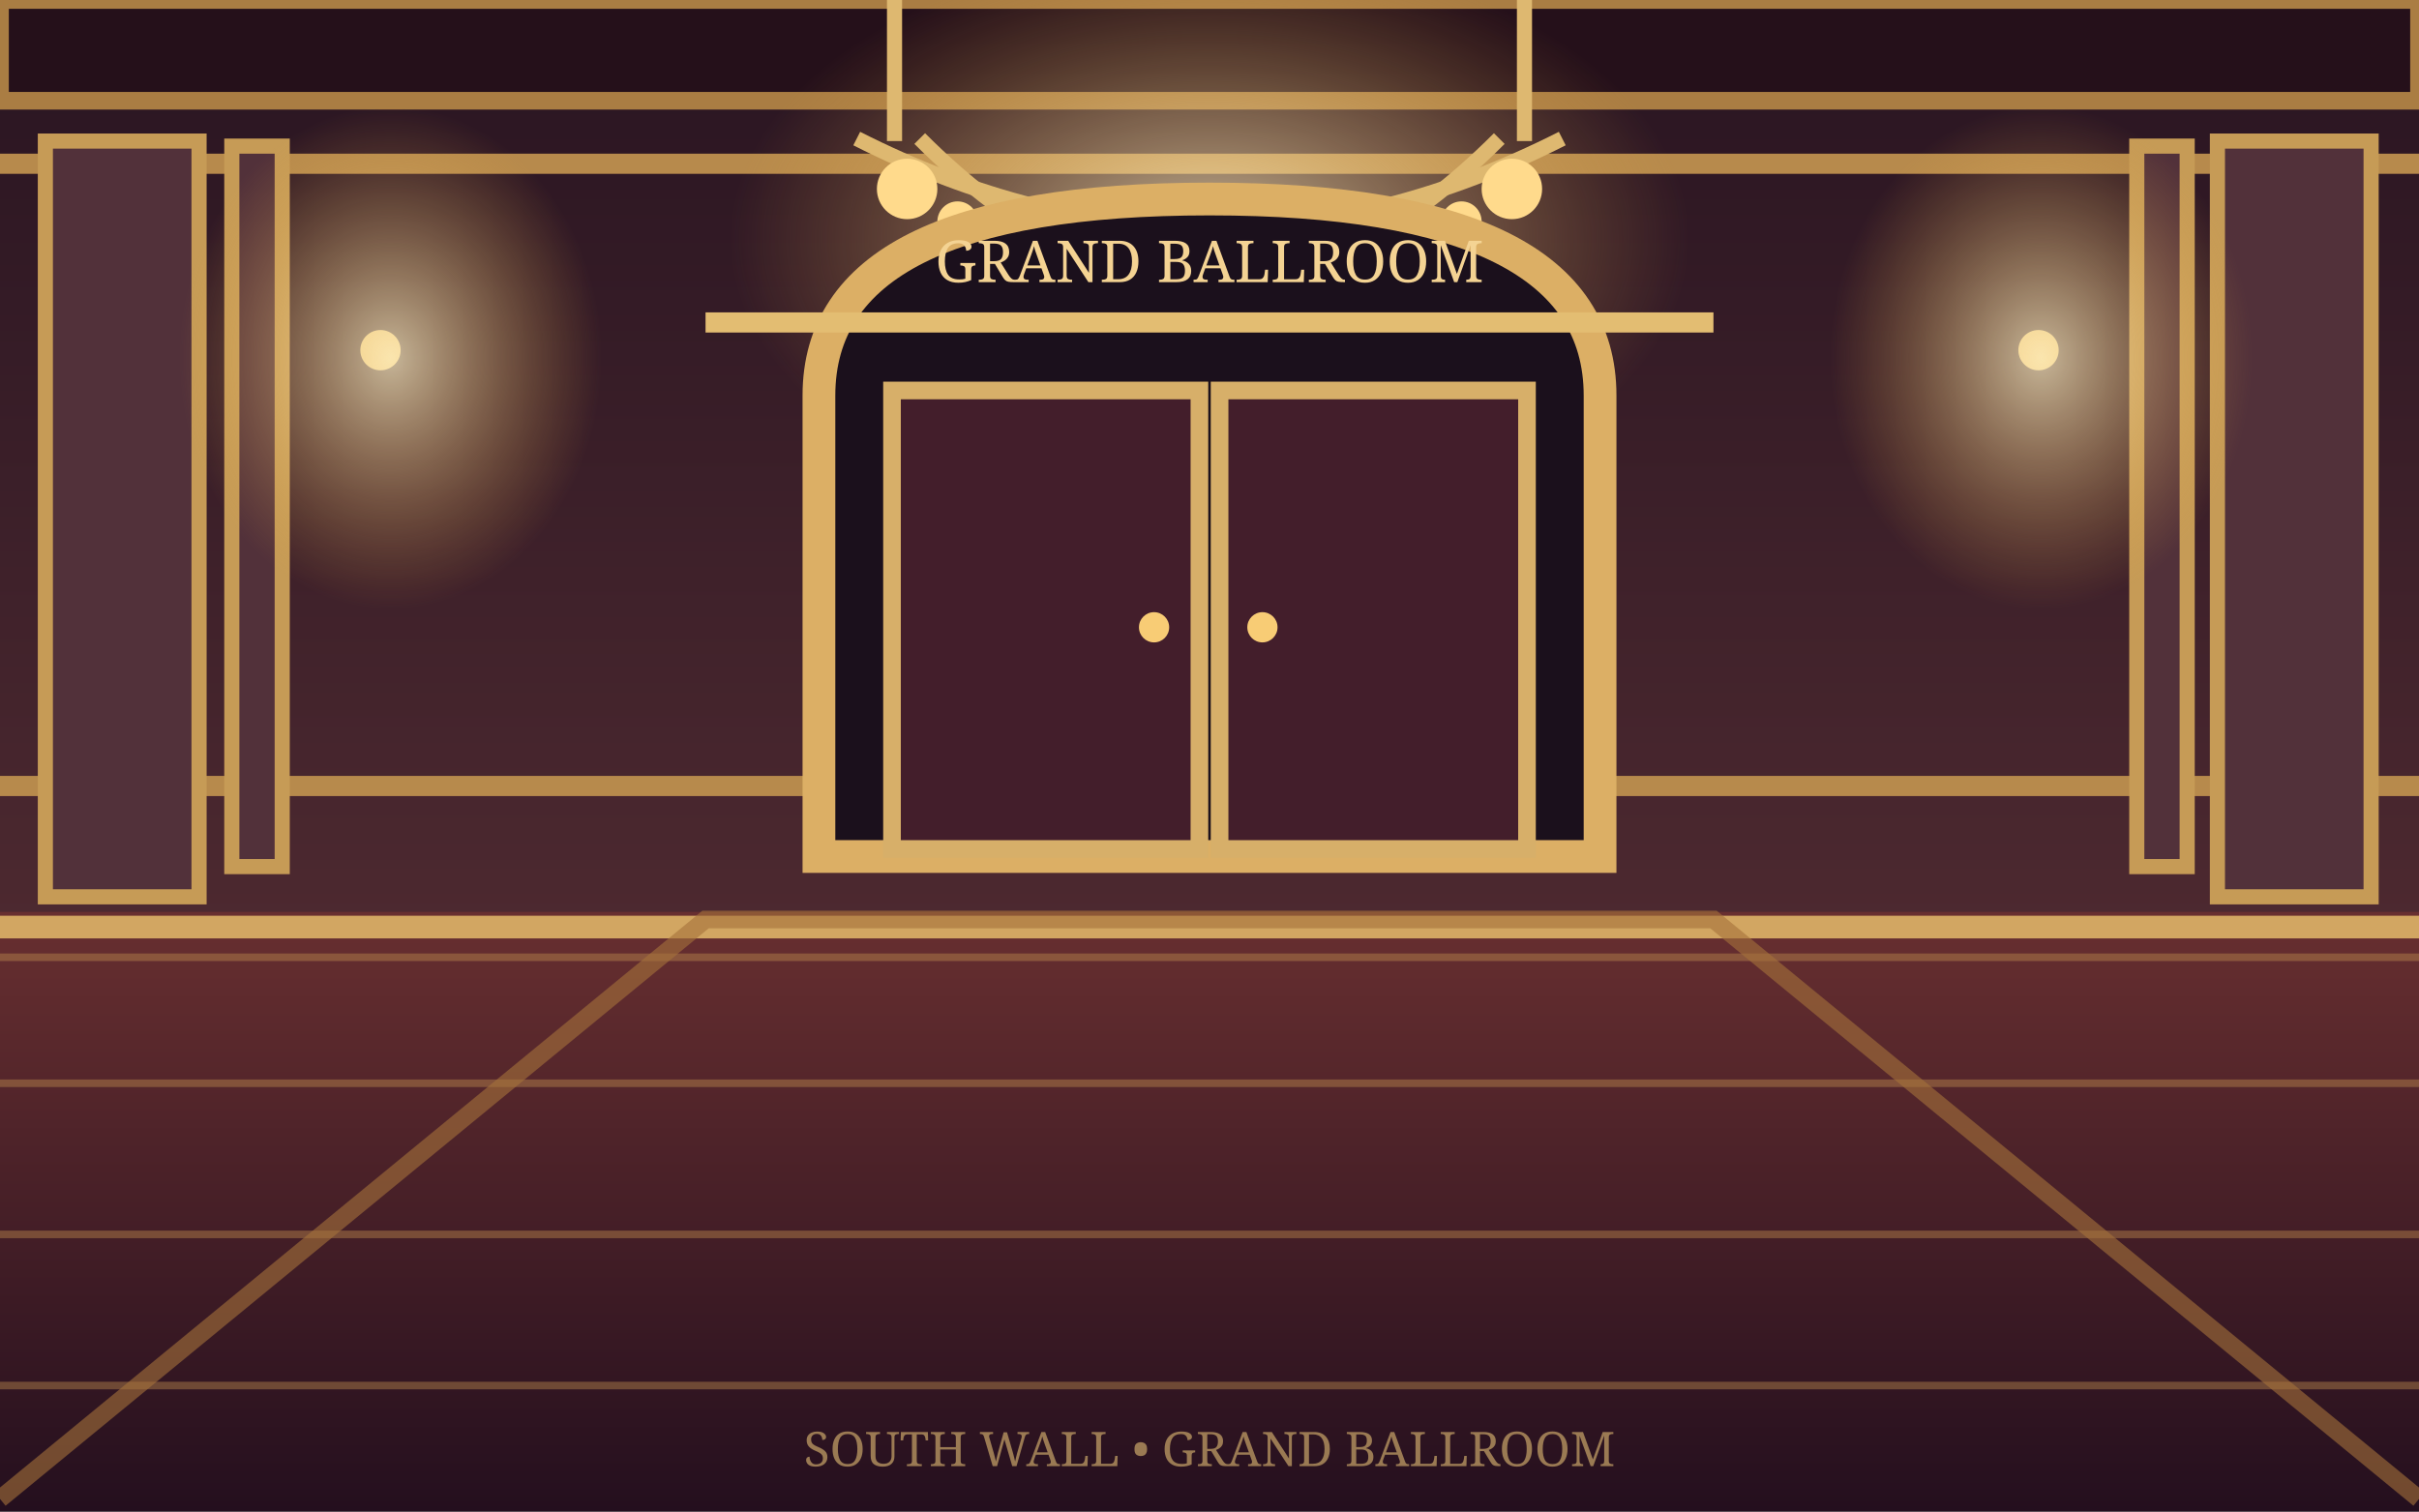
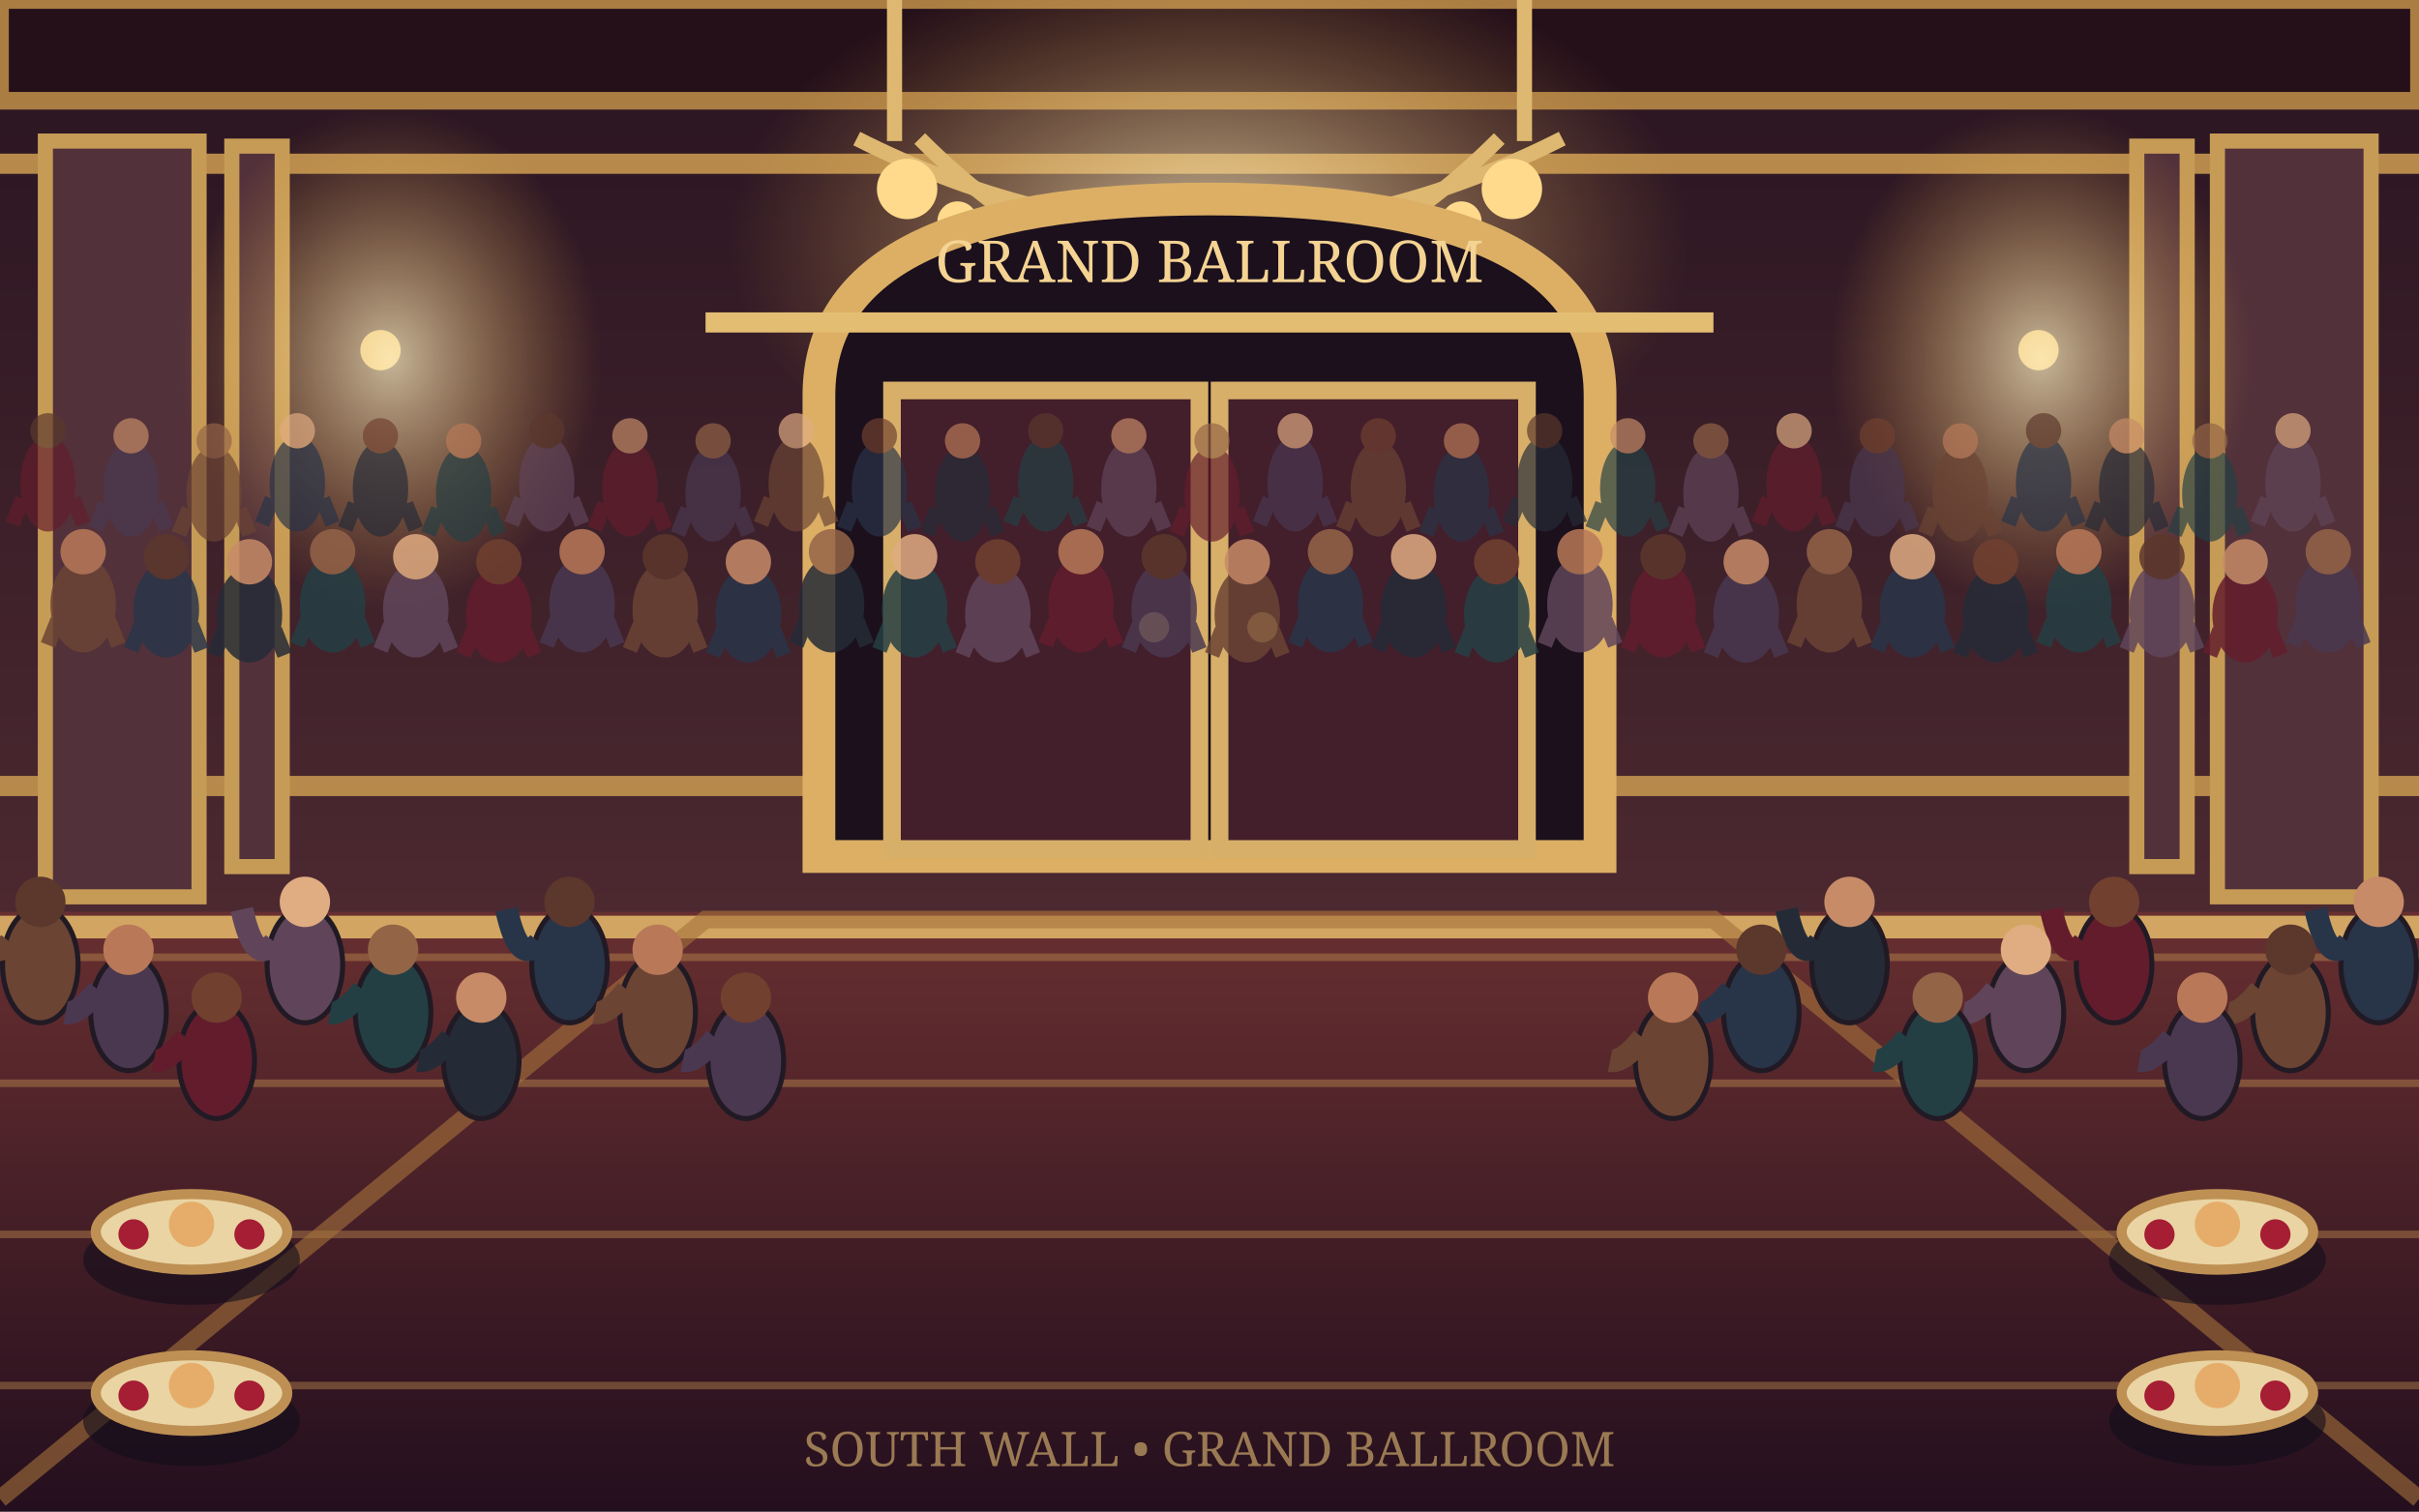
<svg xmlns="http://www.w3.org/2000/svg" width="960" height="600" viewBox="0 0 960 600">
  <defs>
    <linearGradient id="wall" x2="0" y2="1">
      <stop stop-color="#281421" />
      <stop offset=".7" stop-color="#522c32" />
      <stop offset="1" stop-color="#2d1924" />
    </linearGradient>
    <radialGradient id="light">
      <stop stop-color="#fff2c5" stop-opacity=".72" />
      <stop offset="1" stop-color="#e0a13c" stop-opacity="0" />
    </radialGradient>
    <linearGradient id="carpet" x2="0" y2="1">
      <stop stop-color="#682f30" />
      <stop offset="1" stop-color="#240f1e" />
    </linearGradient>
  </defs>
  <rect width="960" height="600" fill="url(#wall)" />
  <path d="M0 362H960V600H0Z" fill="url(#carpet)" />
  <path d="M0 380H960M0 430H960M0 490H960M0 550H960" stroke="#bb874c" stroke-width="3" opacity=".45" />
  <path d="M0 0H960V40H0Z" fill="#25101a" stroke="#aa7d43" stroke-width="7" />
  <path d="M0 65H960M0 312H960" stroke="#b78a4c" stroke-width="8" />
  <g fill="#52313a" stroke="#c69b56" stroke-width="6">
    <rect x="18" y="56" width="61" height="300" />
    <rect x="880" y="56" width="61" height="300" />
    <rect x="92" y="58" width="20" height="286" />
    <rect x="848" y="58" width="20" height="286" />
  </g>
  <g fill="#efc473">
    <circle cx="151" cy="139" r="8" />
    <circle cx="809" cy="139" r="8" />
  </g>
  <g fill="url(#light)">
    <ellipse cx="155" cy="142" rx="84" ry="100" />
    <ellipse cx="810" cy="142" rx="84" ry="100" />
    <ellipse cx="480" cy="95" rx="190" ry="115" />
  </g>
  <g stroke="#deb870" fill="none" stroke-width="6">
    <path d="M355 0V56M605 0V56" />
    <path d="M340 55Q480 126 620 55" />
    <path d="M365 55Q480 170 595 55" />
  </g>
  <g fill="#ffda8c">
    <circle cx="360" cy="75" r="12" />
    <circle cx="380" cy="87.941" r="8" />
    <circle cx="400" cy="100" r="12" />
    <circle cx="420" cy="110.355" r="8" />
    <circle cx="440" cy="118.301" r="12" />
    <circle cx="460" cy="123.296" r="8" />
    <circle cx="480" cy="125" r="12" />
    <circle cx="500" cy="123.296" r="8" />
    <circle cx="520" cy="118.301" r="12" />
    <circle cx="540" cy="110.355" r="8" />
    <circle cx="560" cy="100" r="12" />
    <circle cx="580" cy="87.941" r="8" />
    <circle cx="600" cy="75" r="12" />
  </g>
  <path d="M325 340V157Q325 79 480 79Q635 79 635 157V340Z" fill="#1b101c" stroke="#dcaf65" stroke-width="13" />
  <rect x="354" y="155" width="122" height="182" fill="#431e2b" stroke="#d7af69" stroke-width="7" />
  <rect x="484" y="155" width="122" height="182" fill="#431e2b" stroke="#d7af69" stroke-width="7" />
  <circle cx="458" cy="249" r="6" fill="#f8cc75" />
  <circle cx="501" cy="249" r="6" fill="#f8cc75" />
  <path d="M280 128H680" stroke="#e3bd72" stroke-width="8" />
  <text x="480" y="112" text-anchor="middle" font-family="Georgia" fill="#f4d393" font-size="23">GRAND BALLROOM</text>
  <path d="M0 368H960" stroke="#d2a662" stroke-width="9" />
  <path d="M0 595L280 365H680L960 595" stroke="#a5723a" stroke-width="7" fill="none" opacity=".6" />
  <text x="480" y="582" text-anchor="middle" font-family="Georgia" fill="#deb972" font-size="19" opacity=".62">SOUTH WALL • GRAND BALLROOM</text>
+   <g id="grand-ballroom-crowd">
+     <g opacity="0.68">
+       <ellipse cx="19" cy="192" rx="11" ry="19" fill="#631c2c" />
+       <circle cx="19" cy="171" r="7" fill="#5b372c" />
+       <path d="M9 198l-4 10m24-10l4 10" stroke="#631c2c" stroke-width="6" />
+     </g>
+     <g opacity="0.68">
+       <ellipse cx="52" cy="194" rx="11" ry="19" fill="#4a3850" />
+       <circle cx="52" cy="173" r="7" fill="#c78b67" />
+       <path d="M42 200l-4 10m24-10l4 10" stroke="#4a3850" stroke-width="6" />
+     </g>
+     <g opacity="0.68">
+       <ellipse cx="85" cy="196" rx="11" ry="19" fill="#6b4434" />
+       <circle cx="85" cy="175" r="7" fill="#946447" />
+       <path d="M75 202l-4 10m24-10l4 10" stroke="#6b4434" stroke-width="6" />
+     </g>
+     <g opacity="0.68">
+       <ellipse cx="118" cy="192" rx="11" ry="19" fill="#283448" />
+       <circle cx="118" cy="171" r="7" fill="#e0ac81" />
+       <path d="M108 198l-4 10m24-10l4 10" stroke="#283448" stroke-width="6" />
+     </g>
+     <g opacity="0.68">
+       <ellipse cx="151" cy="194" rx="11" ry="19" fill="#242b37" />
+       <circle cx="151" cy="173" r="7" fill="#71402f" />
+       <path d="M141 200l-4 10m24-10l4 10" stroke="#242b37" stroke-width="6" />
+     </g>
+     <g opacity="0.68">
+       <ellipse cx="184" cy="196" rx="11" ry="19" fill="#233f44" />
+       <circle cx="184" cy="175" r="7" fill="#b97958" />
+       <path d="M174 202l-4 10m24-10l4 10" stroke="#233f44" stroke-width="6" />
+     </g>
+     <g opacity="0.68">
+       <ellipse cx="217" cy="192" rx="11" ry="19" fill="#60455a" />
+       <circle cx="217" cy="171" r="7" fill="#5b372c" />
+       <path d="M207 198l-4 10m24-10l4 10" stroke="#60455a" stroke-width="6" />
+     </g>
+     <g opacity="0.68">
+       <ellipse cx="250" cy="194" rx="11" ry="19" fill="#631c2c" />
+       <circle cx="250" cy="173" r="7" fill="#c78b67" />
+       <path d="M240 200l-4 10m24-10l4 10" stroke="#631c2c" stroke-width="6" />
+     </g>
+     <g opacity="0.68">
+       <ellipse cx="283" cy="196" rx="11" ry="19" fill="#4a3850" />
+       <circle cx="283" cy="175" r="7" fill="#946447" />
+       <path d="M273 202l-4 10m24-10l4 10" stroke="#4a3850" stroke-width="6" />
+     </g>
+     <g opacity="0.68">
+       <ellipse cx="316" cy="192" rx="11" ry="19" fill="#6b4434" />
+       <circle cx="316" cy="171" r="7" fill="#e0ac81" />
+       <path d="M306 198l-4 10m24-10l4 10" stroke="#6b4434" stroke-width="6" />
+     </g>
+     <g opacity="0.68">
+       <ellipse cx="349" cy="194" rx="11" ry="19" fill="#283448" />
+       <circle cx="349" cy="173" r="7" fill="#71402f" />
+       <path d="M339 200l-4 10m24-10l4 10" stroke="#283448" stroke-width="6" />
+     </g>
+     <g opacity="0.68">
+       <ellipse cx="382" cy="196" rx="11" ry="19" fill="#242b37" />
+       <circle cx="382" cy="175" r="7" fill="#b97958" />
+       <path d="M372 202l-4 10m24-10l4 10" stroke="#242b37" stroke-width="6" />
+     </g>
+     <g opacity="0.68">
+       <ellipse cx="415" cy="192" rx="11" ry="19" fill="#233f44" />
+       <circle cx="415" cy="171" r="7" fill="#5b372c" />
+       <path d="M405 198l-4 10m24-10l4 10" stroke="#233f44" stroke-width="6" />
+     </g>
+     <g opacity="0.68">
+       <ellipse cx="448" cy="194" rx="11" ry="19" fill="#60455a" />
+       <circle cx="448" cy="173" r="7" fill="#c78b67" />
+       <path d="M438 200l-4 10m24-10l4 10" stroke="#60455a" stroke-width="6" />
+     </g>
+     <g opacity="0.68">
+       <ellipse cx="481" cy="196" rx="11" ry="19" fill="#631c2c" />
+       <circle cx="481" cy="175" r="7" fill="#946447" />
+       <path d="M471 202l-4 10m24-10l4 10" stroke="#631c2c" stroke-width="6" />
+     </g>
+     <g opacity="0.68">
+       <ellipse cx="514" cy="192" rx="11" ry="19" fill="#4a3850" />
+       <circle cx="514" cy="171" r="7" fill="#e0ac81" />
+       <path d="M504 198l-4 10m24-10l4 10" stroke="#4a3850" stroke-width="6" />
+     </g>
+     <g opacity="0.68">
+       <ellipse cx="547" cy="194" rx="11" ry="19" fill="#6b4434" />
+       <circle cx="547" cy="173" r="7" fill="#71402f" />
+       <path d="M537 200l-4 10m24-10l4 10" stroke="#6b4434" stroke-width="6" />
+     </g>
+     <g opacity="0.68">
+       <ellipse cx="580" cy="196" rx="11" ry="19" fill="#283448" />
+       <circle cx="580" cy="175" r="7" fill="#b97958" />
+       <path d="M570 202l-4 10m24-10l4 10" stroke="#283448" stroke-width="6" />
+     </g>
+     <g opacity="0.68">
+       <ellipse cx="613" cy="192" rx="11" ry="19" fill="#242b37" />
+       <circle cx="613" cy="171" r="7" fill="#5b372c" />
+       <path d="M603 198l-4 10m24-10l4 10" stroke="#242b37" stroke-width="6" />
+     </g>
+     <g opacity="0.68">
+       <ellipse cx="646" cy="194" rx="11" ry="19" fill="#233f44" />
+       <circle cx="646" cy="173" r="7" fill="#c78b67" />
+       <path d="M636 200l-4 10m24-10l4 10" stroke="#233f44" stroke-width="6" />
+     </g>
+     <g opacity="0.68">
+       <ellipse cx="679" cy="196" rx="11" ry="19" fill="#60455a" />
+       <circle cx="679" cy="175" r="7" fill="#946447" />
+       <path d="M669 202l-4 10m24-10l4 10" stroke="#60455a" stroke-width="6" />
+     </g>
+     <g opacity="0.68">
+       <ellipse cx="712" cy="192" rx="11" ry="19" fill="#631c2c" />
+       <circle cx="712" cy="171" r="7" fill="#e0ac81" />
+       <path d="M702 198l-4 10m24-10l4 10" stroke="#631c2c" stroke-width="6" />
+     </g>
+     <g opacity="0.68">
+       <ellipse cx="745" cy="194" rx="11" ry="19" fill="#4a3850" />
+       <circle cx="745" cy="173" r="7" fill="#71402f" />
+       <path d="M735 200l-4 10m24-10l4 10" stroke="#4a3850" stroke-width="6" />
+     </g>
+     <g opacity="0.68">
+       <ellipse cx="778" cy="196" rx="11" ry="19" fill="#6b4434" />
+       <circle cx="778" cy="175" r="7" fill="#b97958" />
+       <path d="M768 202l-4 10m24-10l4 10" stroke="#6b4434" stroke-width="6" />
+     </g>
+     <g opacity="0.68">
+       <ellipse cx="811" cy="192" rx="11" ry="19" fill="#283448" />
+       <circle cx="811" cy="171" r="7" fill="#5b372c" />
+       <path d="M801 198l-4 10m24-10l4 10" stroke="#283448" stroke-width="6" />
+     </g>
+     <g opacity="0.68">
+       <ellipse cx="844" cy="194" rx="11" ry="19" fill="#242b37" />
+       <circle cx="844" cy="173" r="7" fill="#c78b67" />
+       <path d="M834 200l-4 10m24-10l4 10" stroke="#242b37" stroke-width="6" />
+     </g>
+     <g opacity="0.68">
+       <ellipse cx="877" cy="196" rx="11" ry="19" fill="#233f44" />
+       <circle cx="877" cy="175" r="7" fill="#946447" />
+       <path d="M867 202l-4 10m24-10l4 10" stroke="#233f44" stroke-width="6" />
+     </g>
+     <g opacity="0.68">
+       <ellipse cx="910" cy="192" rx="11" ry="19" fill="#60455a" />
+       <circle cx="910" cy="171" r="7" fill="#e0ac81" />
+       <path d="M900 198l-4 10m24-10l4 10" stroke="#60455a" stroke-width="6" />
+     </g>
+     <g opacity="0.84">
+       <ellipse cx="33" cy="240" rx="13" ry="19" fill="#6b4434" />
+       <circle cx="33" cy="219" r="9" fill="#b97958" />
+       <path d="M23 246l-4 10m24-10l4 10" stroke="#6b4434" stroke-width="6" />
+     </g>
+     <g opacity="0.84">
+       <ellipse cx="66" cy="242" rx="13" ry="19" fill="#283448" />
+       <circle cx="66" cy="221" r="9" fill="#5b372c" />
+       <path d="M56 248l-4 10m24-10l4 10" stroke="#283448" stroke-width="6" />
+     </g>
+     <g opacity="0.84">
+       <ellipse cx="99" cy="244" rx="13" ry="19" fill="#242b37" />
+       <circle cx="99" cy="223" r="9" fill="#c78b67" />
+       <path d="M89 250l-4 10m24-10l4 10" stroke="#242b37" stroke-width="6" />
+     </g>
+     <g opacity="0.84">
+       <ellipse cx="132" cy="240" rx="13" ry="19" fill="#233f44" />
+       <circle cx="132" cy="219" r="9" fill="#946447" />
+       <path d="M122 246l-4 10m24-10l4 10" stroke="#233f44" stroke-width="6" />
+     </g>
+     <g opacity="0.84">
+       <ellipse cx="165" cy="242" rx="13" ry="19" fill="#60455a" />
+       <circle cx="165" cy="221" r="9" fill="#e0ac81" />
+       <path d="M155 248l-4 10m24-10l4 10" stroke="#60455a" stroke-width="6" />
+     </g>
+     <g opacity="0.84">
+       <ellipse cx="198" cy="244" rx="13" ry="19" fill="#631c2c" />
+       <circle cx="198" cy="223" r="9" fill="#71402f" />
+       <path d="M188 250l-4 10m24-10l4 10" stroke="#631c2c" stroke-width="6" />
+     </g>
+     <g opacity="0.84">
+       <ellipse cx="231" cy="240" rx="13" ry="19" fill="#4a3850" />
+       <circle cx="231" cy="219" r="9" fill="#b97958" />
+       <path d="M221 246l-4 10m24-10l4 10" stroke="#4a3850" stroke-width="6" />
+     </g>
+     <g opacity="0.84">
+       <ellipse cx="264" cy="242" rx="13" ry="19" fill="#6b4434" />
+       <circle cx="264" cy="221" r="9" fill="#5b372c" />
+       <path d="M254 248l-4 10m24-10l4 10" stroke="#6b4434" stroke-width="6" />
+     </g>
+     <g opacity="0.84">
+       <ellipse cx="297" cy="244" rx="13" ry="19" fill="#283448" />
+       <circle cx="297" cy="223" r="9" fill="#c78b67" />
+       <path d="M287 250l-4 10m24-10l4 10" stroke="#283448" stroke-width="6" />
+     </g>
+     <g opacity="0.84">
+       <ellipse cx="330" cy="240" rx="13" ry="19" fill="#242b37" />
+       <circle cx="330" cy="219" r="9" fill="#946447" />
+       <path d="M320 246l-4 10m24-10l4 10" stroke="#242b37" stroke-width="6" />
+     </g>
+     <g opacity="0.84">
+       <ellipse cx="363" cy="242" rx="13" ry="19" fill="#233f44" />
+       <circle cx="363" cy="221" r="9" fill="#e0ac81" />
+       <path d="M353 248l-4 10m24-10l4 10" stroke="#233f44" stroke-width="6" />
+     </g>
+     <g opacity="0.84">
+       <ellipse cx="396" cy="244" rx="13" ry="19" fill="#60455a" />
+       <circle cx="396" cy="223" r="9" fill="#71402f" />
+       <path d="M386 250l-4 10m24-10l4 10" stroke="#60455a" stroke-width="6" />
+     </g>
+     <g opacity="0.84">
+       <ellipse cx="429" cy="240" rx="13" ry="19" fill="#631c2c" />
+       <circle cx="429" cy="219" r="9" fill="#b97958" />
+       <path d="M419 246l-4 10m24-10l4 10" stroke="#631c2c" stroke-width="6" />
+     </g>
+     <g opacity="0.84">
+       <ellipse cx="462" cy="242" rx="13" ry="19" fill="#4a3850" />
+       <circle cx="462" cy="221" r="9" fill="#5b372c" />
+       <path d="M452 248l-4 10m24-10l4 10" stroke="#4a3850" stroke-width="6" />
+     </g>
+     <g opacity="0.84">
+       <ellipse cx="495" cy="244" rx="13" ry="19" fill="#6b4434" />
+       <circle cx="495" cy="223" r="9" fill="#c78b67" />
+       <path d="M485 250l-4 10m24-10l4 10" stroke="#6b4434" stroke-width="6" />
+     </g>
+     <g opacity="0.84">
+       <ellipse cx="528" cy="240" rx="13" ry="19" fill="#283448" />
+       <circle cx="528" cy="219" r="9" fill="#946447" />
+       <path d="M518 246l-4 10m24-10l4 10" stroke="#283448" stroke-width="6" />
+     </g>
+     <g opacity="0.84">
+       <ellipse cx="561" cy="242" rx="13" ry="19" fill="#242b37" />
+       <circle cx="561" cy="221" r="9" fill="#e0ac81" />
+       <path d="M551 248l-4 10m24-10l4 10" stroke="#242b37" stroke-width="6" />
+     </g>
+     <g opacity="0.84">
+       <ellipse cx="594" cy="244" rx="13" ry="19" fill="#233f44" />
+       <circle cx="594" cy="223" r="9" fill="#71402f" />
+       <path d="M584 250l-4 10m24-10l4 10" stroke="#233f44" stroke-width="6" />
+     </g>
+     <g opacity="0.84">
+       <ellipse cx="627" cy="240" rx="13" ry="19" fill="#60455a" />
+       <circle cx="627" cy="219" r="9" fill="#b97958" />
+       <path d="M617 246l-4 10m24-10l4 10" stroke="#60455a" stroke-width="6" />
+     </g>
+     <g opacity="0.84">
+       <ellipse cx="660" cy="242" rx="13" ry="19" fill="#631c2c" />
+       <circle cx="660" cy="221" r="9" fill="#5b372c" />
+       <path d="M650 248l-4 10m24-10l4 10" stroke="#631c2c" stroke-width="6" />
+     </g>
+     <g opacity="0.84">
+       <ellipse cx="693" cy="244" rx="13" ry="19" fill="#4a3850" />
+       <circle cx="693" cy="223" r="9" fill="#c78b67" />
+       <path d="M683 250l-4 10m24-10l4 10" stroke="#4a3850" stroke-width="6" />
+     </g>
+     <g opacity="0.84">
+       <ellipse cx="726" cy="240" rx="13" ry="19" fill="#6b4434" />
+       <circle cx="726" cy="219" r="9" fill="#946447" />
+       <path d="M716 246l-4 10m24-10l4 10" stroke="#6b4434" stroke-width="6" />
+     </g>
+     <g opacity="0.84">
+       <ellipse cx="759" cy="242" rx="13" ry="19" fill="#283448" />
+       <circle cx="759" cy="221" r="9" fill="#e0ac81" />
+       <path d="M749 248l-4 10m24-10l4 10" stroke="#283448" stroke-width="6" />
+     </g>
+     <g opacity="0.84">
+       <ellipse cx="792" cy="244" rx="13" ry="19" fill="#242b37" />
+       <circle cx="792" cy="223" r="9" fill="#71402f" />
+       <path d="M782 250l-4 10m24-10l4 10" stroke="#242b37" stroke-width="6" />
+     </g>
+     <g opacity="0.84">
+       <ellipse cx="825" cy="240" rx="13" ry="19" fill="#233f44" />
+       <circle cx="825" cy="219" r="9" fill="#b97958" />
+       <path d="M815 246l-4 10m24-10l4 10" stroke="#233f44" stroke-width="6" />
+     </g>
+     <g opacity="0.84">
+       <ellipse cx="858" cy="242" rx="13" ry="19" fill="#60455a" />
+       <circle cx="858" cy="221" r="9" fill="#5b372c" />
+       <path d="M848 248l-4 10m24-10l4 10" stroke="#60455a" stroke-width="6" />
+     </g>
+     <g opacity="0.84">
+       <ellipse cx="891" cy="244" rx="13" ry="19" fill="#631c2c" />
+       <circle cx="891" cy="223" r="9" fill="#c78b67" />
+       <path d="M881 250l-4 10m24-10l4 10" stroke="#631c2c" stroke-width="6" />
+     </g>
+     <g opacity="0.84">
+       <ellipse cx="924" cy="240" rx="13" ry="19" fill="#4a3850" />
+       <circle cx="924" cy="219" r="9" fill="#946447" />
+       <path d="M914 246l-4 10m24-10l4 10" stroke="#4a3850" stroke-width="6" />
+     </g>
+   </g>
+   <g id="ringside-spectators">
+     <g>
+       <ellipse cx="16" cy="383" rx="15" ry="23" fill="#6b4434" stroke="#211a24" stroke-width="2" />
+       <circle cx="16" cy="358" r="10" fill="#5b372c" />
+       <path d="M4 374q-8 10-13 -13" stroke="#6b4434" stroke-width="9" fill="none" />
+     </g>
+     <g>
+       <ellipse cx="944" cy="383" rx="15" ry="23" fill="#283448" stroke="#211a24" stroke-width="2" />
+       <circle cx="944" cy="358" r="10" fill="#c78b67" />
+       <path d="M932 374q-8 10-13 -13" stroke="#283448" stroke-width="9" fill="none" />
+     </g>
+     <g>
+       <ellipse cx="51" cy="402" rx="15" ry="23" fill="#4a3850" stroke="#211a24" stroke-width="2" />
+       <circle cx="51" cy="377" r="10" fill="#b97958" />
+       <path d="M39 393q-8 10-13 9" stroke="#4a3850" stroke-width="9" fill="none" />
+     </g>
+     <g>
+       <ellipse cx="909" cy="402" rx="15" ry="23" fill="#6b4434" stroke="#211a24" stroke-width="2" />
+       <circle cx="909" cy="377" r="10" fill="#5b372c" />
+       <path d="M897 393q-8 10-13 9" stroke="#6b4434" stroke-width="9" fill="none" />
+     </g>
+     <g>
+       <ellipse cx="86" cy="421" rx="15" ry="23" fill="#631c2c" stroke="#211a24" stroke-width="2" />
+       <circle cx="86" cy="396" r="10" fill="#71402f" />
+       <path d="M74 412q-8 10-13 9" stroke="#631c2c" stroke-width="9" fill="none" />
+     </g>
+     <g>
+       <ellipse cx="874" cy="421" rx="15" ry="23" fill="#4a3850" stroke="#211a24" stroke-width="2" />
+       <circle cx="874" cy="396" r="10" fill="#b97958" />
+       <path d="M862 412q-8 10-13 9" stroke="#4a3850" stroke-width="9" fill="none" />
+     </g>
+     <g>
+       <ellipse cx="121" cy="383" rx="15" ry="23" fill="#60455a" stroke="#211a24" stroke-width="2" />
+       <circle cx="121" cy="358" r="10" fill="#e0ac81" />
+       <path d="M109 374q-8 10-13 -13" stroke="#60455a" stroke-width="9" fill="none" />
+     </g>
+     <g>
+       <ellipse cx="839" cy="383" rx="15" ry="23" fill="#631c2c" stroke="#211a24" stroke-width="2" />
+       <circle cx="839" cy="358" r="10" fill="#71402f" />
+       <path d="M827 374q-8 10-13 -13" stroke="#631c2c" stroke-width="9" fill="none" />
+     </g>
+     <g>
+       <ellipse cx="156" cy="402" rx="15" ry="23" fill="#233f44" stroke="#211a24" stroke-width="2" />
+       <circle cx="156" cy="377" r="10" fill="#946447" />
+       <path d="M144 393q-8 10-13 9" stroke="#233f44" stroke-width="9" fill="none" />
+     </g>
+     <g>
+       <ellipse cx="804" cy="402" rx="15" ry="23" fill="#60455a" stroke="#211a24" stroke-width="2" />
+       <circle cx="804" cy="377" r="10" fill="#e0ac81" />
+       <path d="M792 393q-8 10-13 9" stroke="#60455a" stroke-width="9" fill="none" />
+     </g>
+     <g>
+       <ellipse cx="191" cy="421" rx="15" ry="23" fill="#242b37" stroke="#211a24" stroke-width="2" />
+       <circle cx="191" cy="396" r="10" fill="#c78b67" />
+       <path d="M179 412q-8 10-13 9" stroke="#242b37" stroke-width="9" fill="none" />
+     </g>
+     <g>
+       <ellipse cx="769" cy="421" rx="15" ry="23" fill="#233f44" stroke="#211a24" stroke-width="2" />
+       <circle cx="769" cy="396" r="10" fill="#946447" />
+       <path d="M757 412q-8 10-13 9" stroke="#233f44" stroke-width="9" fill="none" />
+     </g>
+     <g>
+       <ellipse cx="226" cy="383" rx="15" ry="23" fill="#283448" stroke="#211a24" stroke-width="2" />
+       <circle cx="226" cy="358" r="10" fill="#5b372c" />
+       <path d="M214 374q-8 10-13 -13" stroke="#283448" stroke-width="9" fill="none" />
+     </g>
+     <g>
+       <ellipse cx="734" cy="383" rx="15" ry="23" fill="#242b37" stroke="#211a24" stroke-width="2" />
+       <circle cx="734" cy="358" r="10" fill="#c78b67" />
+       <path d="M722 374q-8 10-13 -13" stroke="#242b37" stroke-width="9" fill="none" />
+     </g>
+     <g>
+       <ellipse cx="261" cy="402" rx="15" ry="23" fill="#6b4434" stroke="#211a24" stroke-width="2" />
+       <circle cx="261" cy="377" r="10" fill="#b97958" />
+       <path d="M249 393q-8 10-13 9" stroke="#6b4434" stroke-width="9" fill="none" />
+     </g>
+     <g>
+       <ellipse cx="699" cy="402" rx="15" ry="23" fill="#283448" stroke="#211a24" stroke-width="2" />
+       <circle cx="699" cy="377" r="10" fill="#5b372c" />
+       <path d="M687 393q-8 10-13 9" stroke="#283448" stroke-width="9" fill="none" />
+     </g>
+     <g>
+       <ellipse cx="296" cy="421" rx="15" ry="23" fill="#4a3850" stroke="#211a24" stroke-width="2" />
+       <circle cx="296" cy="396" r="10" fill="#71402f" />
+       <path d="M284 412q-8 10-13 9" stroke="#4a3850" stroke-width="9" fill="none" />
+     </g>
+     <g>
+       <ellipse cx="664" cy="421" rx="15" ry="23" fill="#6b4434" stroke="#211a24" stroke-width="2" />
+       <circle cx="664" cy="396" r="10" fill="#b97958" />
+       <path d="M652 412q-8 10-13 9" stroke="#6b4434" stroke-width="9" fill="none" />
+     </g>
+   </g>
+   <g>
+     <ellipse cx="76" cy="500" rx="43" ry="18" fill="#120e1b" opacity=".6" />
+     <ellipse cx="76" cy="489" rx="38" ry="15" fill="#ead4a3" stroke="#be9054" stroke-width="4" />
+     <circle cx="76" cy="486" r="9" fill="#e5a45b" opacity=".8" />
+     <circle cx="53" cy="490" r="6" fill="#a51e34" />
+     <circle cx="99" cy="490" r="6" fill="#a51e34" />
+   </g>
+   <g>
+     <ellipse cx="76" cy="564" rx="43" ry="18" fill="#120e1b" opacity=".6" />
+     <ellipse cx="76" cy="553" rx="38" ry="15" fill="#ead4a3" stroke="#be9054" stroke-width="4" />
+     <circle cx="76" cy="550" r="9" fill="#e5a45b" opacity=".8" />
+     <circle cx="53" cy="554" r="6" fill="#a51e34" />
+     <circle cx="99" cy="554" r="6" fill="#a51e34" />
+   </g>
+   <g>
+     <ellipse cx="880" cy="500" rx="43" ry="18" fill="#120e1b" opacity=".6" />
+     <ellipse cx="880" cy="489" rx="38" ry="15" fill="#ead4a3" stroke="#be9054" stroke-width="4" />
+     <circle cx="880" cy="486" r="9" fill="#e5a45b" opacity=".8" />
+     <circle cx="857" cy="490" r="6" fill="#a51e34" />
+     <circle cx="903" cy="490" r="6" fill="#a51e34" />
+   </g>
+   <g>
+     <ellipse cx="880" cy="564" rx="43" ry="18" fill="#120e1b" opacity=".6" />
+     <ellipse cx="880" cy="553" rx="38" ry="15" fill="#ead4a3" stroke="#be9054" stroke-width="4" />
+     <circle cx="880" cy="550" r="9" fill="#e5a45b" opacity=".8" />
+     <circle cx="857" cy="554" r="6" fill="#a51e34" />
+     <circle cx="903" cy="554" r="6" fill="#a51e34" />
+   </g>
</svg>
